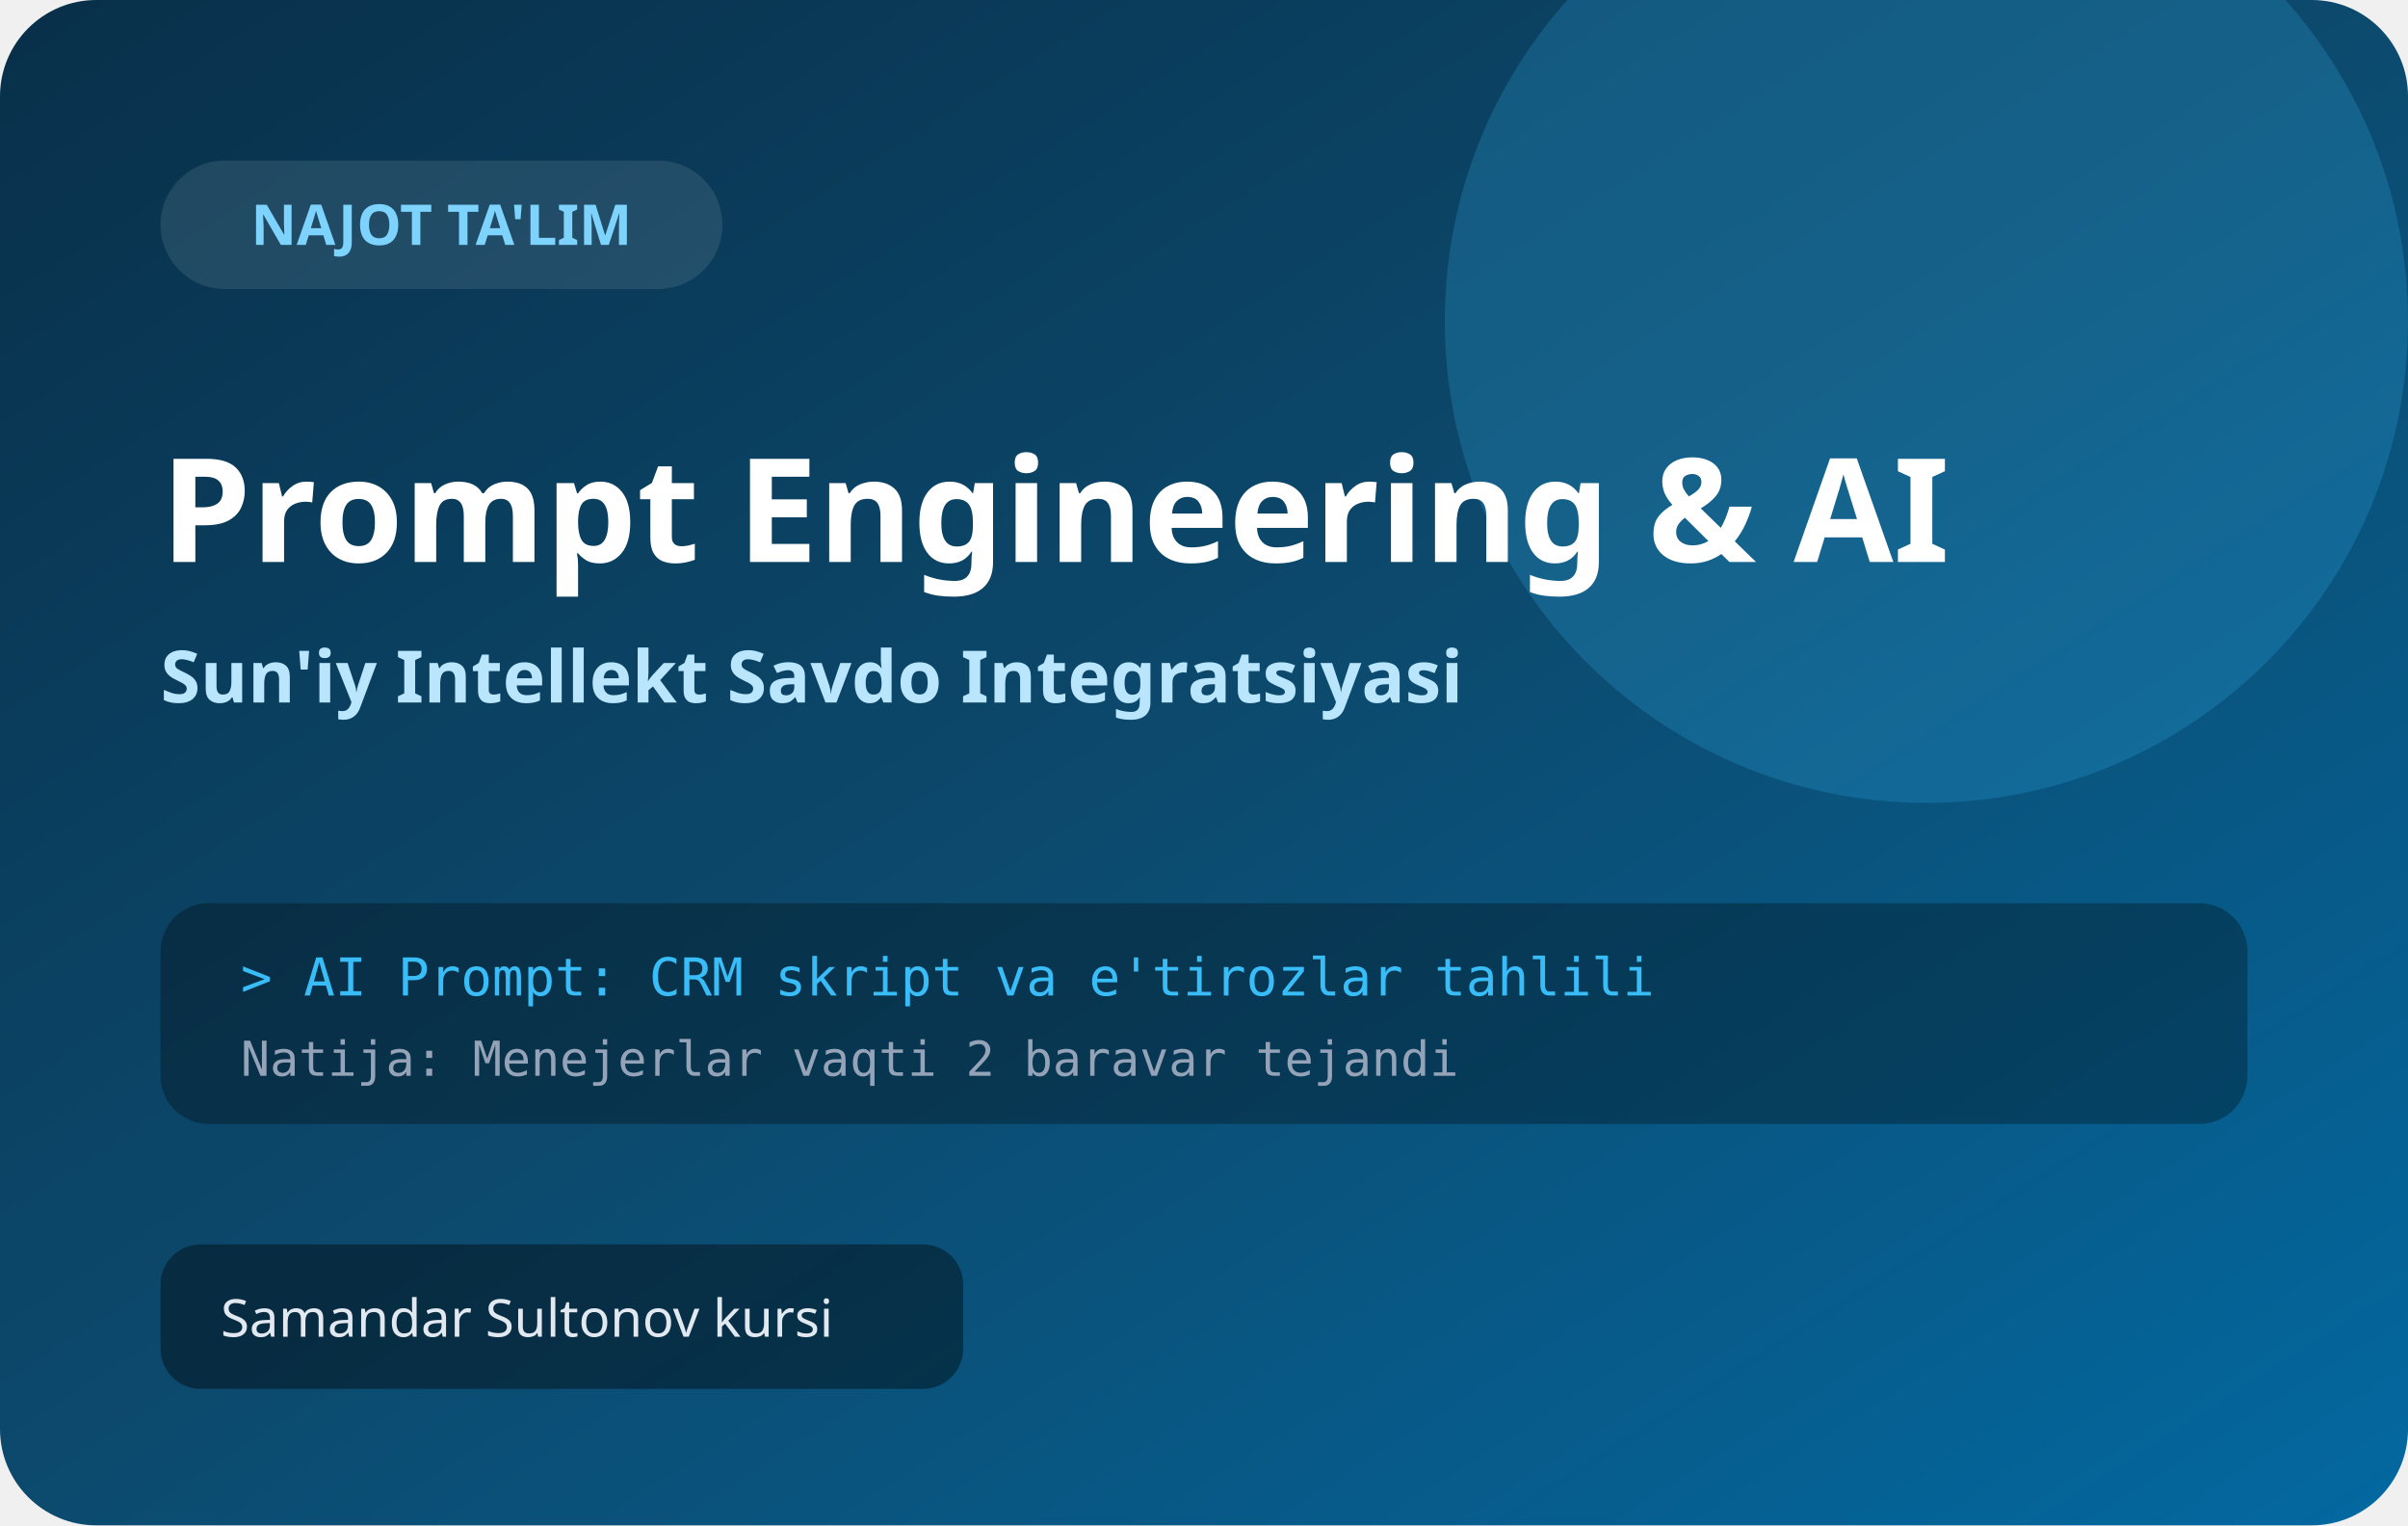
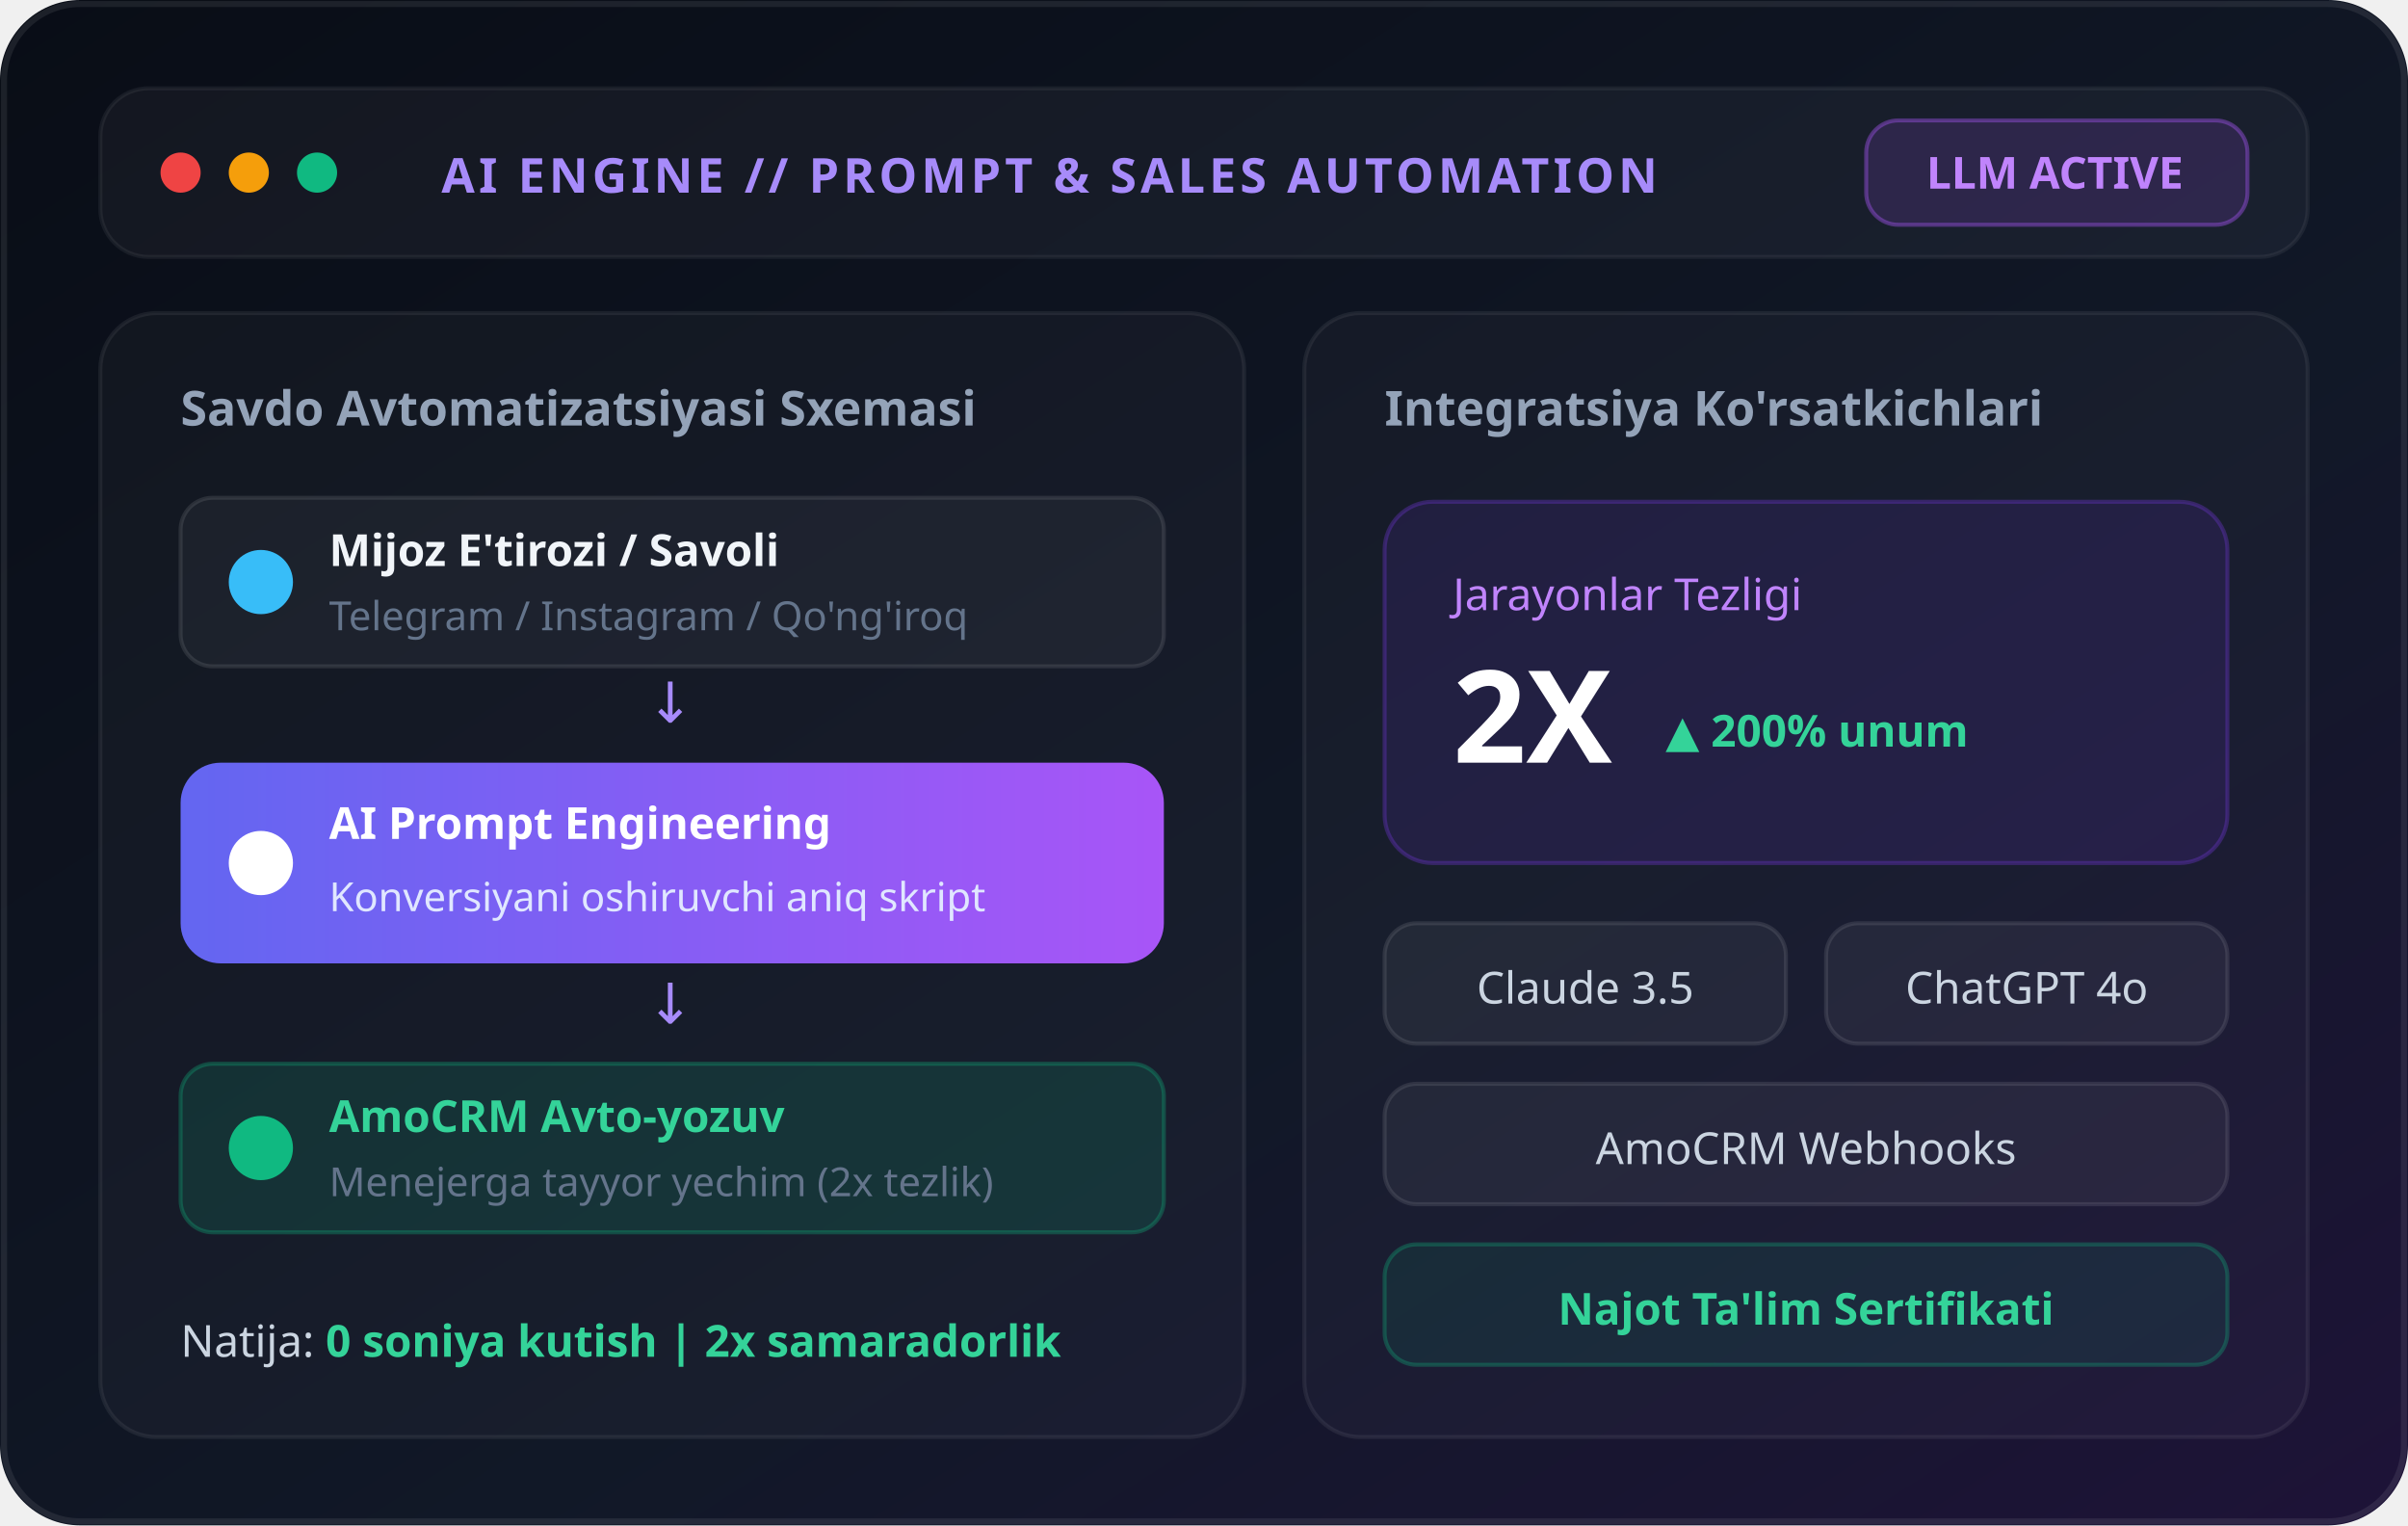
<svg xmlns="http://www.w3.org/2000/svg" viewBox="0 0 600 380" width="100%" height="100%">
  <defs>
-     <linearGradient id="grad4" x1="0%" y1="0%" x2="100%" y2="100%">
-       <stop offset="0%" stop-color="#082f49" />
-       <stop offset="50%" stop-color="#0c4a6e" />
-       <stop offset="100%" stop-color="#0369a1" />
+     <linearGradient id="bgGrad4" x1="0%" y1="0%" x2="100%" y2="100%">
+       <stop offset="0%" stop-color="#090d16" />
+       <stop offset="60%" stop-color="#111827" />
+       <stop offset="100%" stop-color="#1e1338" />
+     </linearGradient>
+     <linearGradient id="purpleGrad" x1="0%" y1="0%" x2="100%" y2="0%">
+       <stop offset="0%" stop-color="#6366f1" />
+       <stop offset="100%" stop-color="#a855f7" />
    </linearGradient>
  </defs>
-   <rect width="600" height="380" rx="24" fill="url(#grad4)" />
-   <circle cx="480" cy="80" r="120" fill="#38bdf8" opacity="0.2" />
-   <rect x="40" y="40" width="140" height="32" rx="16" fill="rgba(255,255,255,0.1)" />
-   <text x="110" y="61" font-family="sans-serif" font-size="14" font-weight="bold" fill="#7dd3fc" text-anchor="middle">NAJOT TA'LIM</text>
-   <text x="40" y="140" font-family="sans-serif" font-size="36" font-weight="900" fill="#ffffff">Prompt Engineering &amp; AI</text>
-   <text x="40" y="175" font-family="sans-serif" font-size="18" font-weight="600" fill="#bae6fd">Sun'iy Intellekt Savdo Integratsiyasi</text>
-   <rect x="40" y="225" width="520" height="55" rx="12" fill="rgba(0,0,0,0.3)" />
-   <text x="60" y="248" font-family="monospace" font-size="13" fill="#38bdf8">&gt; AI Prompt: CRM skript va e'tirozlar tahlili</text>
-   <text x="60" y="268" font-family="monospace" font-size="12" fill="#94a3b8">Natija: Menejerlar vaqti 2 baravar tejandi</text>
-   <rect x="40" y="310" width="200" height="36" rx="10" fill="rgba(0,0,0,0.4)" />
-   <text x="55" y="333" font-family="sans-serif" font-size="13" fill="#e2e8f0">Samandar Sultonov kursi</text>
+   <rect width="600" height="380" rx="20" fill="url(#bgGrad4)" />
+   <rect x="1" y="1" width="598" height="378" rx="19" fill="none" stroke="rgba(255,255,255,0.08)" stroke-width="1.5" />
+   <rect x="25" y="22" width="550" height="42" rx="12" fill="rgba(255,255,255,0.04)" stroke="rgba(255,255,255,0.06)" />
+   <circle cx="45" cy="43" r="5" fill="#ef4444" />
+   <circle cx="62" cy="43" r="5" fill="#f59e0b" />
+   <circle cx="79" cy="43" r="5" fill="#10b981" />
+   <text x="110" y="48" font-family="'Montserrat', sans-serif" font-size="12" font-weight="700" fill="#a78bfa" letter-spacing="1">AI ENGINE // PROMPT &amp; SALES AUTOMATION</text>
+   <rect x="465" y="30" width="95" height="26" rx="8" fill="rgba(168,85,247,0.15)" stroke="rgba(168,85,247,0.4)" />
+   <text x="512" y="47" font-family="'Montserrat', sans-serif" font-size="11" font-weight="600" fill="#c084fc" text-anchor="middle">LLM ACTIVE</text>
+   <rect x="25" y="78" width="285" height="280" rx="14" fill="rgba(255,255,255,0.03)" stroke="rgba(255,255,255,0.07)" />
+   <text x="45" y="106" font-family="'Montserrat', sans-serif" font-size="12" font-weight="600" fill="#94a3b8">Savdo Avtomatizatsiyasi Sxemasi</text>
+   <rect x="45" y="124" width="245" height="42" rx="8" fill="rgba(255,255,255,0.04)" stroke="rgba(255,255,255,0.1)" />
+   <circle cx="65" cy="145" r="8" fill="#38bdf8" />
+   <text x="82" y="141" font-family="'Montserrat', sans-serif" font-size="11" font-weight="600" fill="#f1f5f9">Mijoz E'tirozi / Savoli</text>
+   <text x="82" y="157" font-family="'Montserrat', sans-serif" font-size="10" fill="#64748b">Telegram / Instagram / Qo'ng'iroq</text>
+   <text x="167" y="180" font-family="'Montserrat', sans-serif" font-size="14" fill="#a78bfa" text-anchor="middle">↓</text>
+   <rect x="45" y="190" width="245" height="50" rx="10" fill="url(#purpleGrad)" />
+   <circle cx="65" cy="215" r="8" fill="#ffffff" />
+   <text x="82" y="209" font-family="'Montserrat', sans-serif" font-size="11" font-weight="700" fill="#ffffff">AI Prompt Engineering</text>
+   <text x="82" y="227" font-family="'Montserrat', sans-serif" font-size="10" fill="#e0e7ff">Konversiyani oshiruvchi aniq skript</text>
+   <text x="167" y="255" font-family="'Montserrat', sans-serif" font-size="14" fill="#a78bfa" text-anchor="middle">↓</text>
+   <rect x="45" y="265" width="245" height="42" rx="8" fill="rgba(16,185,129,0.15)" stroke="rgba(16,185,129,0.3)" />
+   <circle cx="65" cy="286" r="8" fill="#10b981" />
+   <text x="82" y="282" font-family="'Montserrat', sans-serif" font-size="11" font-weight="600" fill="#34d399">AmoCRM Avto-yozuv</text>
+   <text x="82" y="298" font-family="'Montserrat', sans-serif" font-size="10" fill="#64748b">Menejerga tayyor yechim (2x tezlik)</text>
+   <text x="45" y="338" font-family="'Montserrat', sans-serif" font-size="11" fill="#cbd5e1">Natija: <tspan font-weight="700" fill="#34d399">0 soniya kutish | 2x samaradorlik</tspan>
+   </text>
+   <rect x="325" y="78" width="250" height="280" rx="14" fill="rgba(255,255,255,0.03)" stroke="rgba(255,255,255,0.07)" />
+   <text x="345" y="106" font-family="'Montserrat', sans-serif" font-size="12" font-weight="600" fill="#94a3b8">Integratsiya Ko'rsatkichlari</text>
+   <rect x="345" y="125" width="210" height="90" rx="12" fill="rgba(124,58,237,0.12)" stroke="rgba(124,58,237,0.3)" />
+   <text x="362" y="152" font-family="'Montserrat', sans-serif" font-size="11" fill="#c084fc">Jarayonlar Tezligi</text>
+   <text x="362" y="190" font-family="'Unbounded', sans-serif" font-size="32" font-weight="800" fill="#ffffff">2X</text>
+   <text x="415" y="186" font-family="'Montserrat', sans-serif" font-size="11" font-weight="600" fill="#34d399">▲ 200% unum</text>
+   <rect x="345" y="230" width="100" height="30" rx="8" fill="rgba(255,255,255,0.05)" stroke="rgba(255,255,255,0.1)" />
+   <text x="395" y="250" font-family="'Montserrat', sans-serif" font-size="11" fill="#cbd5e1" text-anchor="middle">Claude 3.5</text>
+   <rect x="455" y="230" width="100" height="30" rx="8" fill="rgba(255,255,255,0.05)" stroke="rgba(255,255,255,0.1)" />
+   <text x="505" y="250" font-family="'Montserrat', sans-serif" font-size="11" fill="#cbd5e1" text-anchor="middle">ChatGPT 4o</text>
+   <rect x="345" y="270" width="210" height="30" rx="8" fill="rgba(255,255,255,0.05)" stroke="rgba(255,255,255,0.1)" />
+   <text x="450" y="290" font-family="'Montserrat', sans-serif" font-size="11" fill="#cbd5e1" text-anchor="middle">AmoCRM Webhooks</text>
+   <rect x="345" y="310" width="210" height="30" rx="8" fill="rgba(16,185,129,0.1)" stroke="rgba(16,185,129,0.3)" />
+   <text x="450" y="330" font-family="'Montserrat', sans-serif" font-size="11" font-weight="600" fill="#34d399" text-anchor="middle">Najot Ta'lim Sertifikati</text>
</svg>
